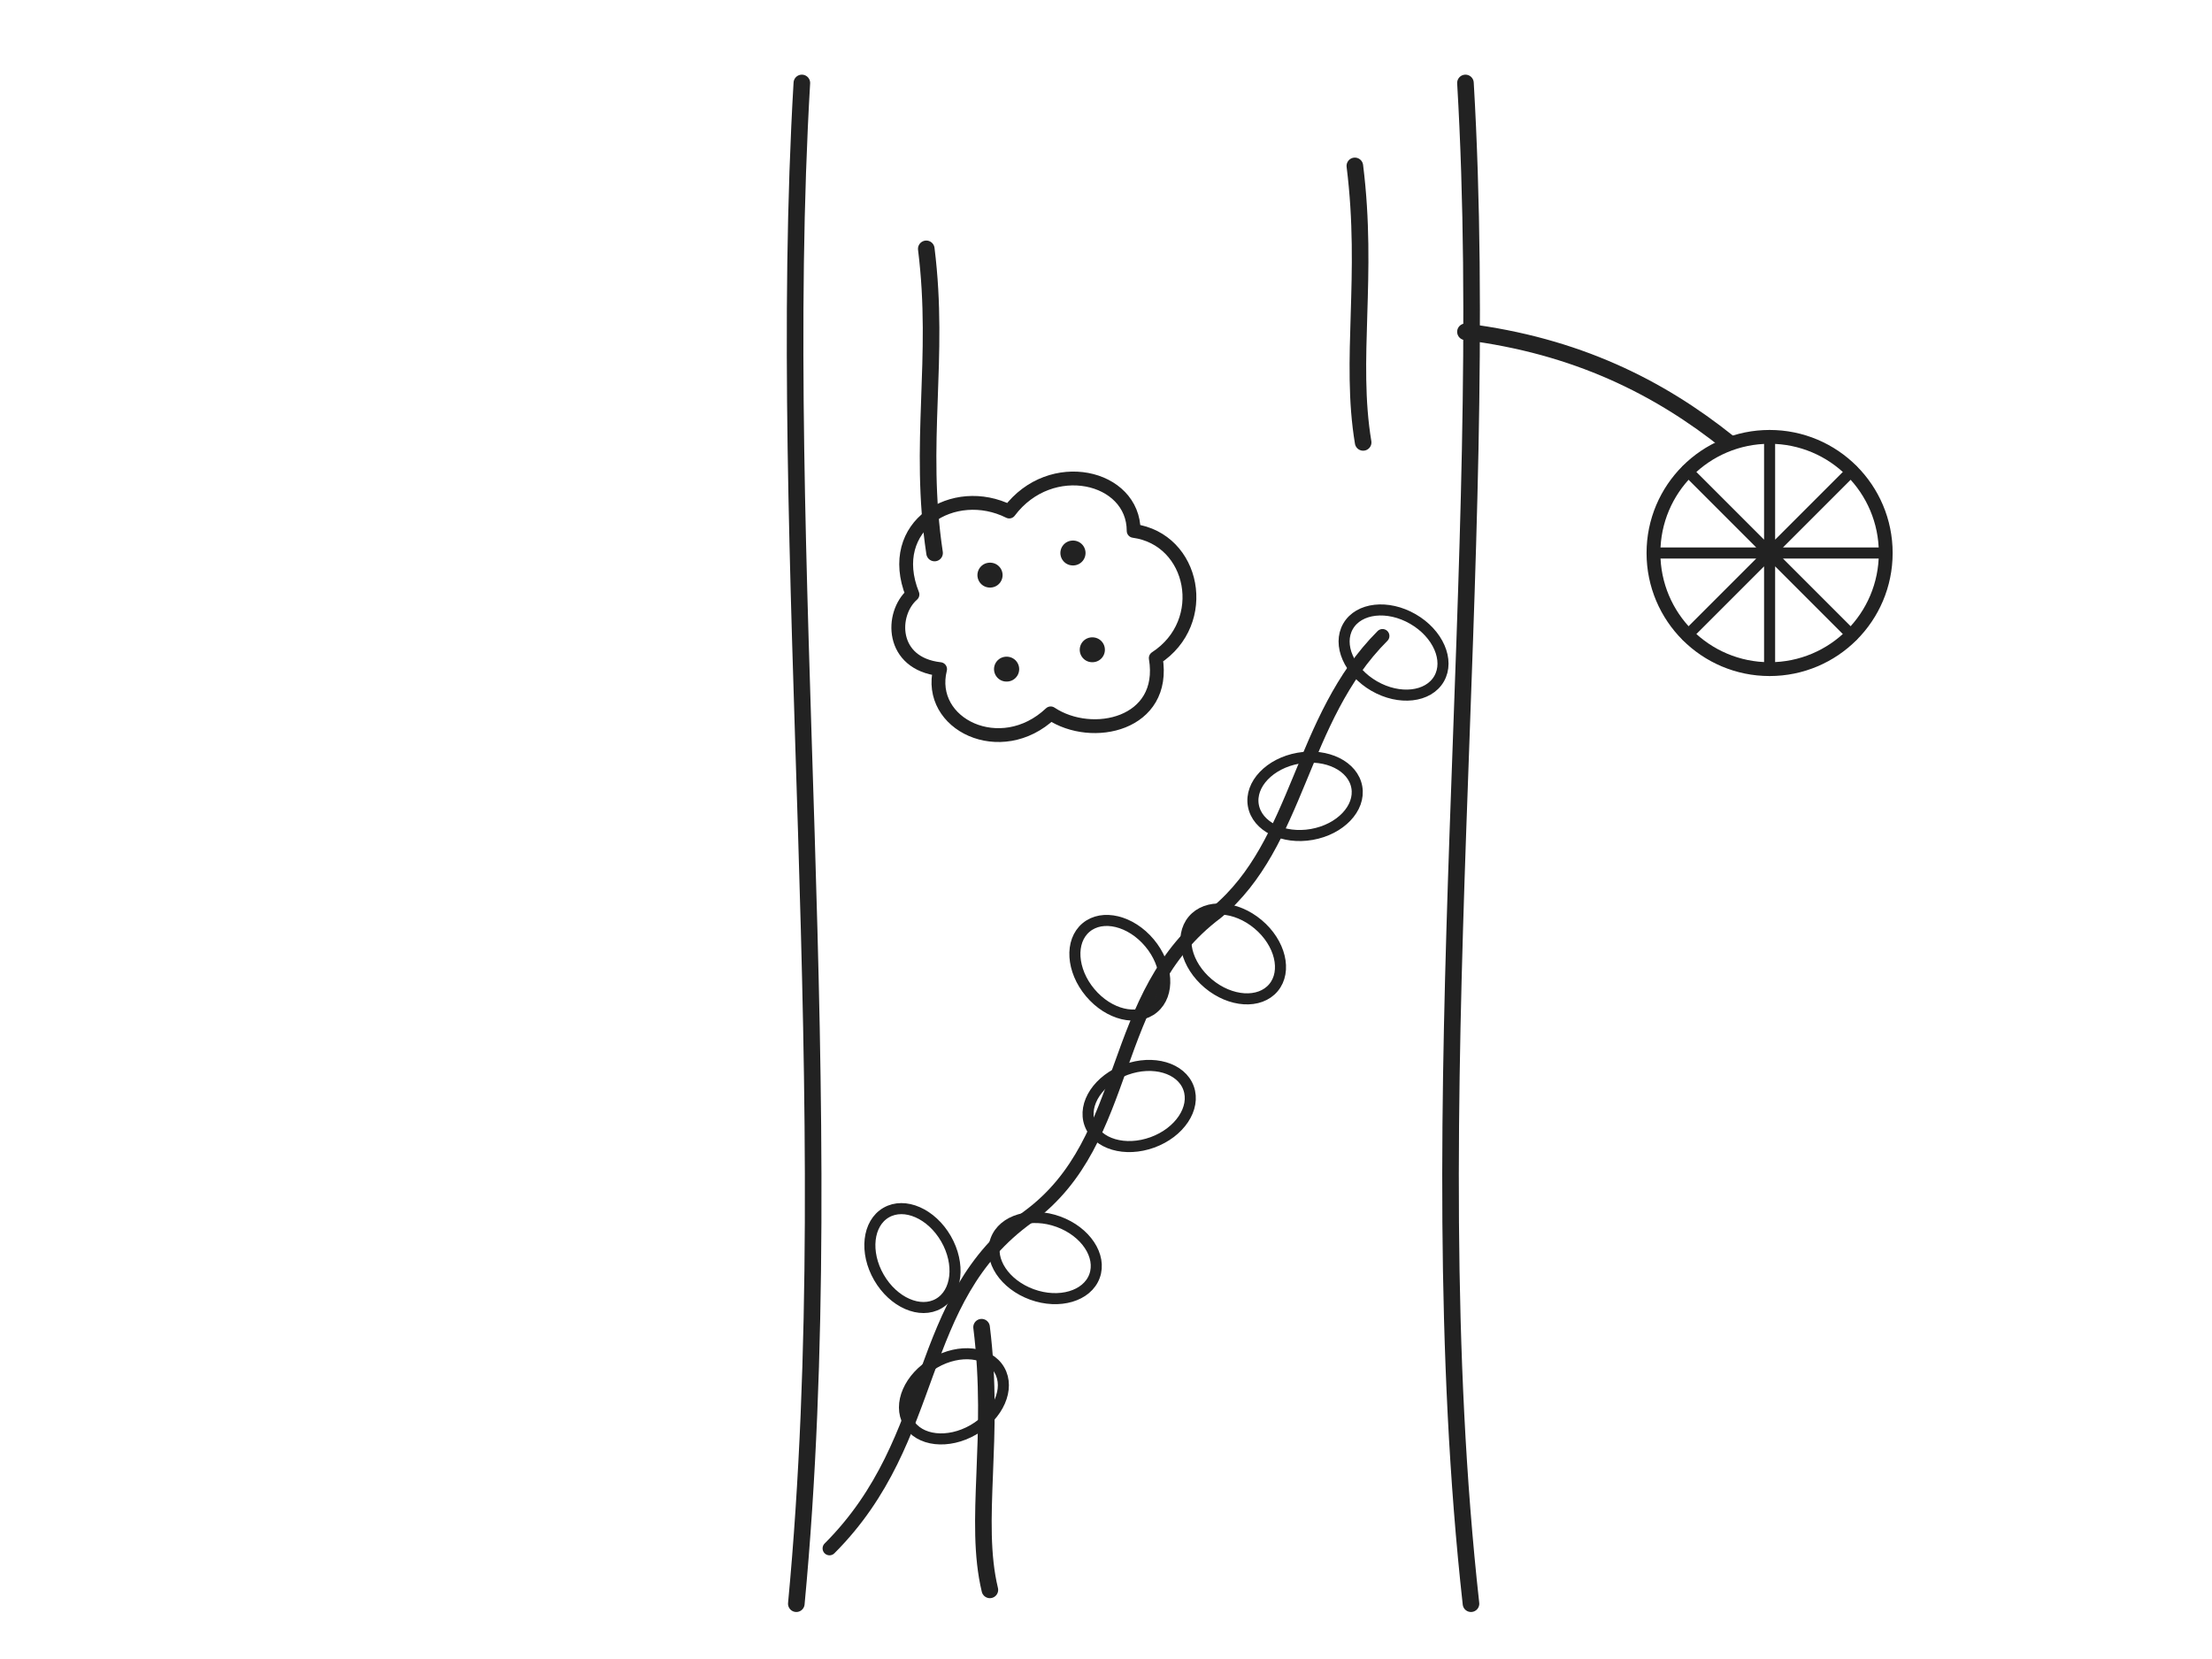
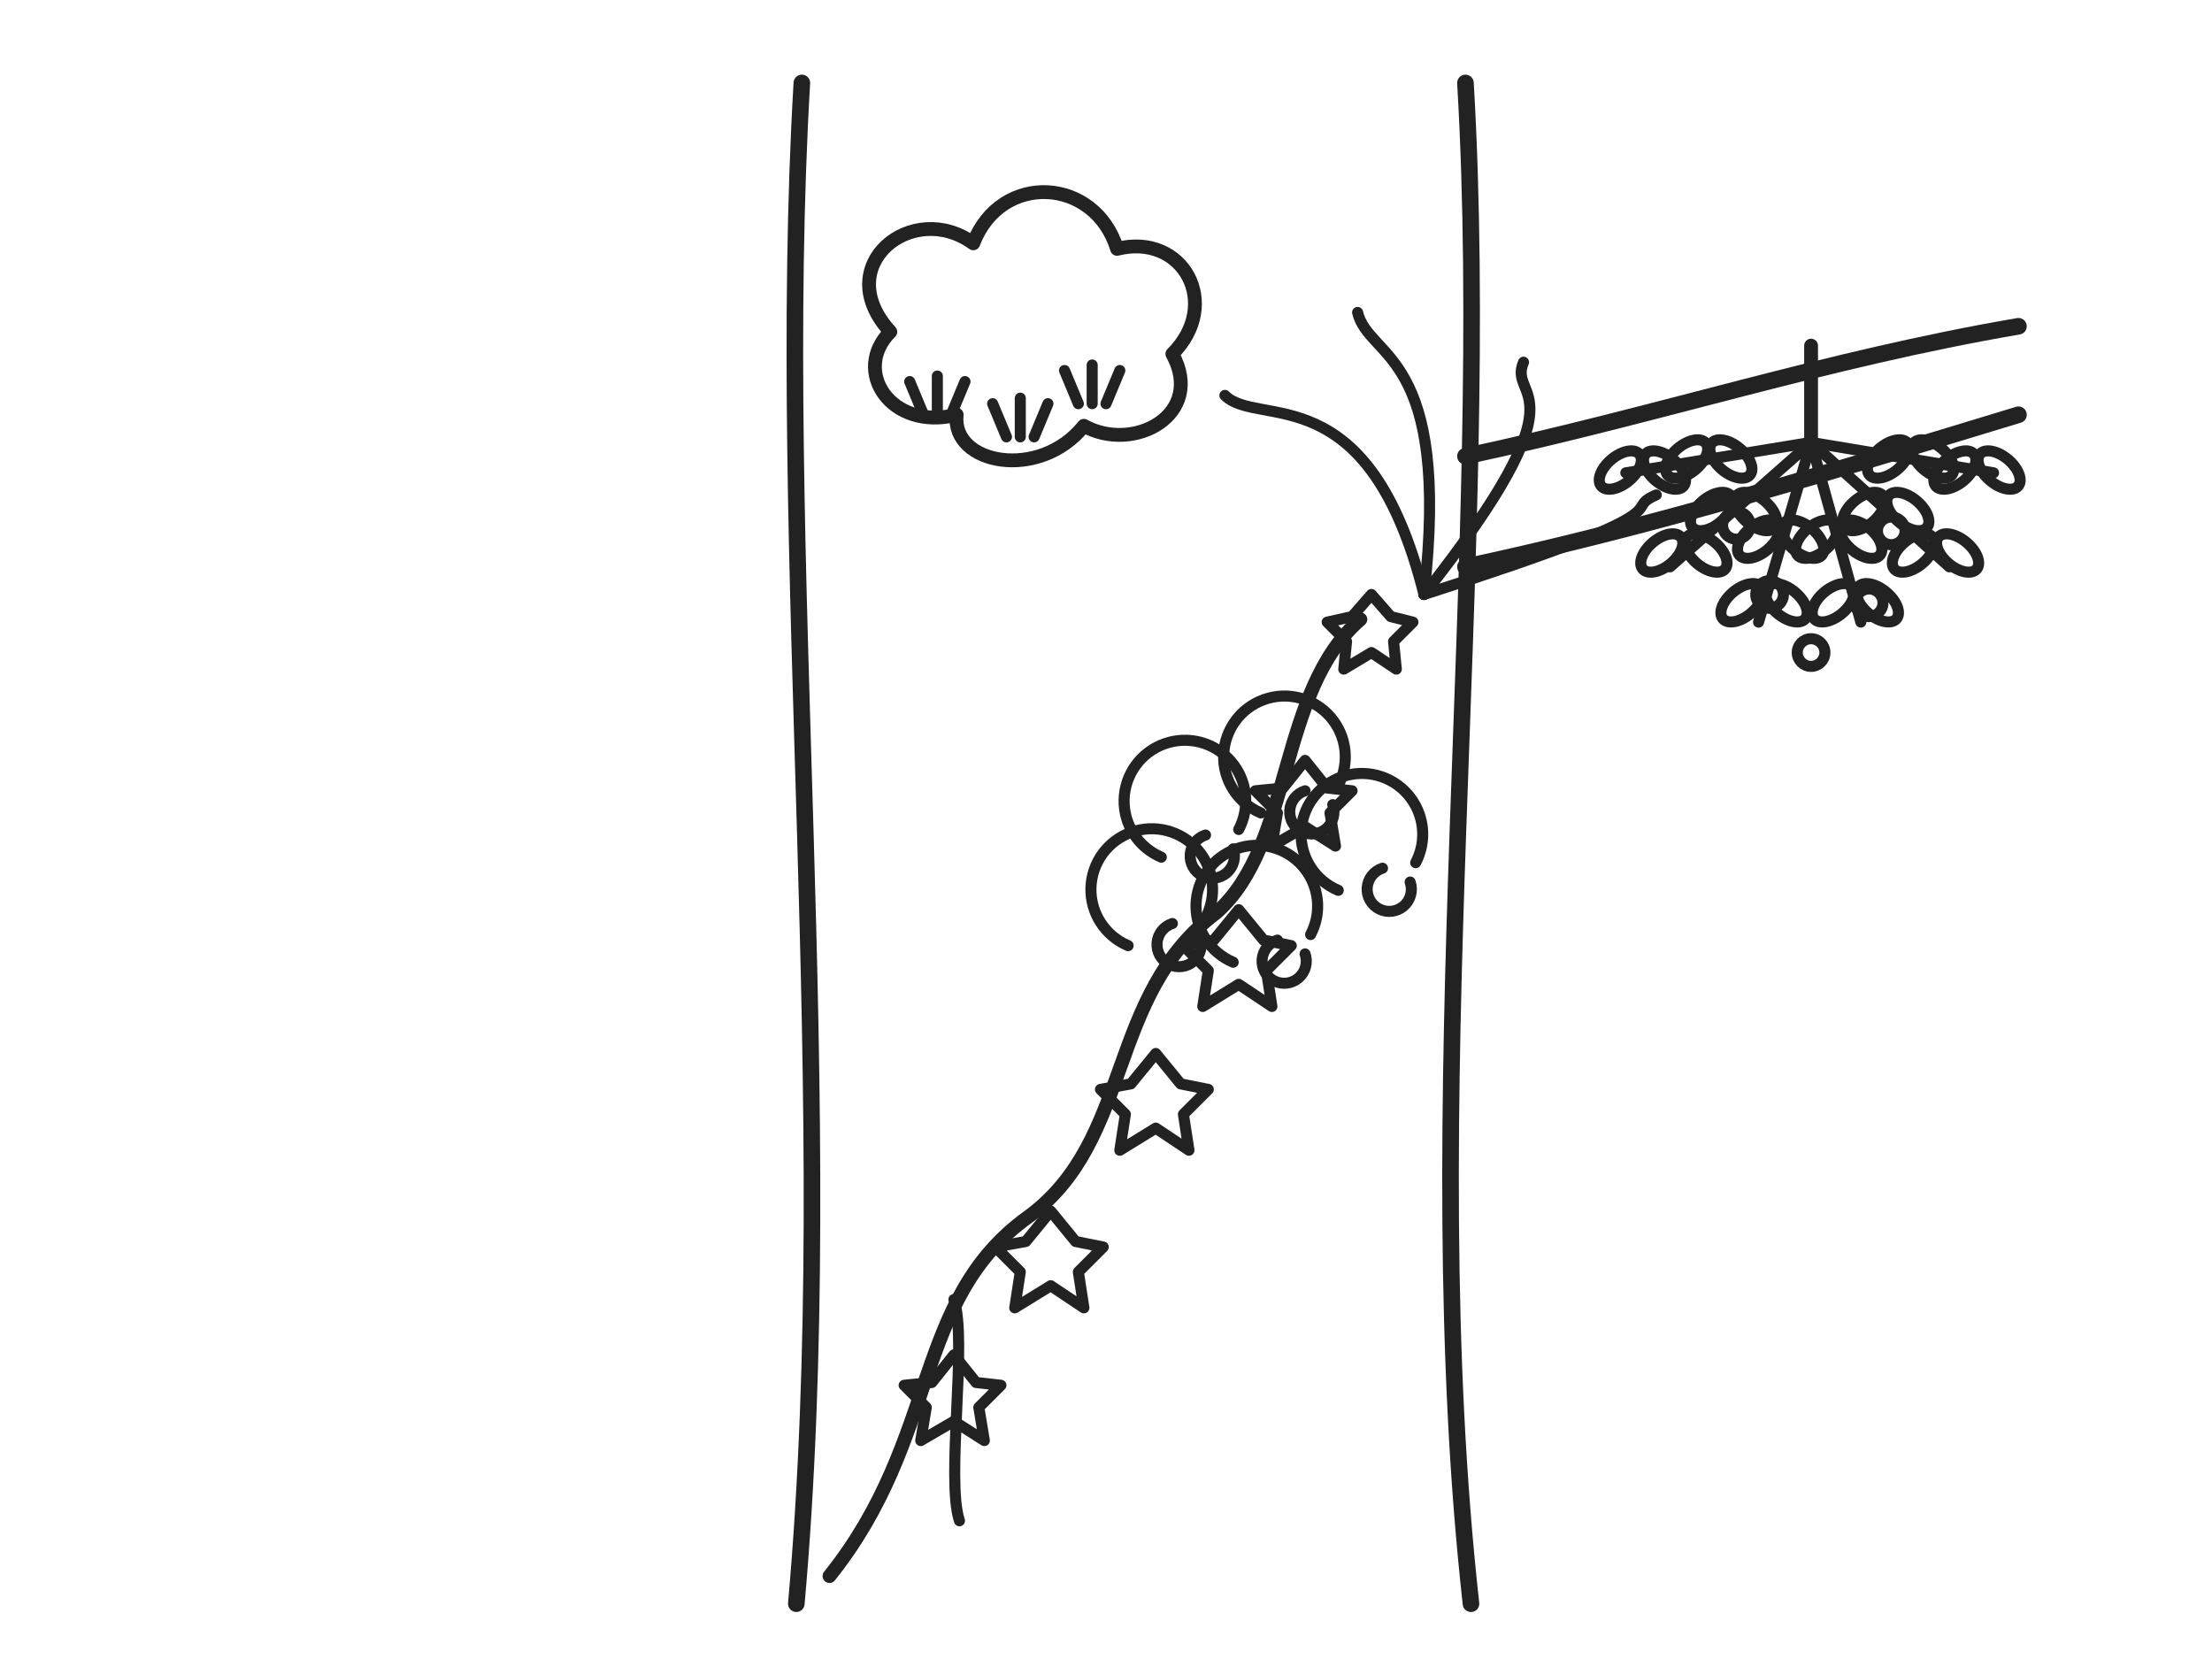
<svg xmlns="http://www.w3.org/2000/svg" viewBox="0 0 800 600" width="800" height="600">
  <rect width="800" height="600" fill="#fff" />
  <g fill="none" stroke="#222" stroke-width="6" stroke-linecap="round" stroke-linejoin="round">
-     <path d="M290 30 C280 200 305 400 288 580" />
+     <path d="M290 30 C280 200 304 400 288 580" />
    <path d="M530 30 C540 200 512 400 532 580" />
-     <path d="M335 90 C340 130 332 160 338 200" />
-     <path d="M355 480 C360 520 352 550 358 575" />
-     <path d="M490 60 C495 100 488 130 493 160" />
-     <path d="M300 560 C340 520 330 470 372 440 C410 412 400 360 440 330 C470 305 470 260 500 230" stroke-width="5" />
-     <ellipse cx="345" cy="505" rx="19" ry="14" transform="rotate(-30 345 505)" stroke-width="4" />
-     <ellipse cx="378" cy="455" rx="19" ry="14" transform="rotate(20 378 455)" stroke-width="4" />
-     <ellipse cx="330" cy="455" rx="19" ry="14" transform="rotate(-120 330 455)" stroke-width="4" />
-     <ellipse cx="412" cy="400" rx="19" ry="14" transform="rotate(-20 412 400)" stroke-width="4" />
-     <ellipse cx="446" cy="345" rx="19" ry="14" transform="rotate(40 446 345)" stroke-width="4" />
-     <ellipse cx="405" cy="350" rx="19" ry="14" transform="rotate(-130 405 350)" stroke-width="4" />
-     <ellipse cx="472" cy="288" rx="19" ry="14" transform="rotate(-10 472 288)" stroke-width="4" />
-     <ellipse cx="504" cy="236" rx="19" ry="14" transform="rotate(30 504 236)" stroke-width="4" />
-     <path d="M330 215 C320 190 345 175 365 185 C380 165 410 172 410 192 C432 195 438 225 418 238 C422 262 395 268 380 258 C362 275 335 262 340 242 C322 240 322 222 330 215 Z" stroke-width="5" />
-     <path d="M358 208 h0.1" stroke-width="9" />
-     <path d="M388 200 h0.1" stroke-width="9" />
-     <path d="M395 235 h0.1" stroke-width="9" />
-     <path d="M364 242 h0.1" stroke-width="9" />
-     <path d="M530 120 C570 125 600 140 625 160" />
-     <circle cx="640" cy="200" r="42" stroke-width="5" />
-     <path d="M640 158 L640 242 M598 200 L682 200 M610 170 L670 230 M670 170 L610 230" stroke-width="4" />
+     <path d="M345 470 C350 485 342 535 347 550" stroke-width="4" />
+     <path d="M530 165 C600 150 660 130 730 118" />
+     <path d="M530 205 C600 190 664 170 730 150" />
+     <path d="M322 120 C300 96 330 72 352 88 C362 62 396 64 404 90 C428 84 442 110 424 128 C436 150 410 164 392 154 C376 174 344 168 346 150 C322 156 308 134 322 120 Z" stroke-width="5" />
+     <path d="M334 150 l-5 -12 M344 150 l5 -12 M339 150 l0 -14" stroke-width="4" />
+     <path d="M364 158 l-5 -12 M374 158 l5 -12 M369 158 l0 -14" stroke-width="4" />
+     <path d="M390 146 l-5 -12 M400 146 l5 -12 M395 146 l0 -14" stroke-width="4" />
+     <path d="M420 310 a22 22 0 1 1 28 -10" stroke-width="4" />
+     <path d="M436 302 a8 8 0 1 0 10 5" stroke-width="4" />
+     <path d="M456 294 a22 22 0 1 1 28 -10" stroke-width="4" />
+     <path d="M472 286 a8 8 0 1 0 10 5" stroke-width="4" />
+     <path d="M484 322 a22 22 0 1 1 28 -10" stroke-width="4" />
+     <path d="M500 314 a8 8 0 1 0 10 5" stroke-width="4" />
+     <path d="M446 348 a22 22 0 1 1 28 -10" stroke-width="4" />
+     <path d="M462 340 a8 8 0 1 0 10 5" stroke-width="4" />
+     <path d="M408 342 a22 22 0 1 1 28 -10" stroke-width="4" />
+     <path d="M424 334 a8 8 0 1 0 10 5" stroke-width="4" />
+     <path d="M300 570 C340 520 330 470 372 440 C410 412 400 360 440 330 C468 305 462 250 492 224" stroke-width="5" />
+     <path d="M345 490 L353 500 L362 501 L354 509 L356 521 L345 514 L333 521 L335 509 L327 501 L337 500 Z" stroke-width="4" />
+     <path d="M380 438 L389 449 L399 451 L390 460 L392 473 L380 465 L367 473 L369 460 L360 451 L371 449 Z" stroke-width="4" />
+     <path d="M418 381 L427 392 L437 394 L428 403 L430 416 L418 408 L405 416 L407 403 L398 394 L409 392 Z" stroke-width="4" />
+     <path d="M448 329 L457 340 L467 342 L458 351 L460 364 L448 356 L435 364 L437 351 L428 342 L439 340 Z" stroke-width="4" />
+     <path d="M472 275 L480 285 L489 286 L481 294 L483 306 L472 299 L460 306 L462 294 L454 286 L464 285 Z" stroke-width="4" />
+     <path d="M496 215 L503 223 L511 225 L504 232 L505 242 L496 236 L486 242 L487 232 L480 225 L489 223 Z" stroke-width="4" />
+     <path d="M515 215 C495 135 455 155 443 143" stroke-width="4" />
+     <path d="M515 215 C525 127 495 130 491 113" stroke-width="4" />
+     <path d="M515 215 C575 139 545 145 551 131" stroke-width="4" />
+     <path d="M515 215 C615 183 585 185 599 179" stroke-width="4" />
+     <path d="M655 125 L655 160" stroke-width="5" />
+     <path d="M655 160 L721 171" stroke-width="4" />
+     <ellipse cx="699" cy="166" rx="9" ry="5" transform="rotate(40 699 166)" stroke-width="4" />
+     <ellipse cx="683" cy="166" rx="9" ry="5" transform="rotate(-40 683 166)" stroke-width="4" />
+     <ellipse cx="723" cy="170" rx="9" ry="5" transform="rotate(40 723 170)" stroke-width="4" />
+     <ellipse cx="707" cy="170" rx="9" ry="5" transform="rotate(-40 707 170)" stroke-width="4" />
+     <path d="M655 160 L705 205" stroke-width="4" />
+     <ellipse cx="690" cy="185" rx="9" ry="5" transform="rotate(40 690 185)" stroke-width="4" />
+     <ellipse cx="674" cy="185" rx="9" ry="5" transform="rotate(-40 674 185)" stroke-width="4" />
+     <ellipse cx="708" cy="200" rx="9" ry="5" transform="rotate(40 708 200)" stroke-width="4" />
+     <ellipse cx="692" cy="200" rx="9" ry="5" transform="rotate(-40 692 200)" stroke-width="4" />
+     <path d="M655 160 L673 225" stroke-width="4" />
+     <ellipse cx="673" cy="195" rx="9" ry="5" transform="rotate(40 673 195)" stroke-width="4" />
+     <ellipse cx="657" cy="195" rx="9" ry="5" transform="rotate(-40 657 195)" stroke-width="4" />
+     <ellipse cx="679" cy="218" rx="9" ry="5" transform="rotate(40 679 218)" stroke-width="4" />
+     <ellipse cx="663" cy="218" rx="9" ry="5" transform="rotate(-40 663 218)" stroke-width="4" />
+     <path d="M655 160 L636 225" stroke-width="4" />
+     <ellipse cx="652" cy="195" rx="9" ry="5" transform="rotate(40 652 195)" stroke-width="4" />
+     <ellipse cx="636" cy="195" rx="9" ry="5" transform="rotate(-40 636 195)" stroke-width="4" />
+     <ellipse cx="646" cy="218" rx="9" ry="5" transform="rotate(40 646 218)" stroke-width="4" />
+     <ellipse cx="630" cy="218" rx="9" ry="5" transform="rotate(-40 630 218)" stroke-width="4" />
+     <path d="M655 160 L604 205" stroke-width="4" />
+     <ellipse cx="635" cy="185" rx="9" ry="5" transform="rotate(40 635 185)" stroke-width="4" />
+     <ellipse cx="619" cy="185" rx="9" ry="5" transform="rotate(-40 619 185)" stroke-width="4" />
+     <ellipse cx="617" cy="200" rx="9" ry="5" transform="rotate(40 617 200)" stroke-width="4" />
+     <ellipse cx="601" cy="200" rx="9" ry="5" transform="rotate(-40 601 200)" stroke-width="4" />
+     <path d="M655 160 L588 171" stroke-width="4" />
+     <ellipse cx="626" cy="166" rx="9" ry="5" transform="rotate(40 626 166)" stroke-width="4" />
+     <ellipse cx="610" cy="166" rx="9" ry="5" transform="rotate(-40 610 166)" stroke-width="4" />
+     <ellipse cx="602" cy="170" rx="9" ry="5" transform="rotate(40 602 170)" stroke-width="4" />
+     <ellipse cx="586" cy="170" rx="9" ry="5" transform="rotate(-40 586 170)" stroke-width="4" />
+     <ellipse cx="640" cy="215" rx="5" ry="5" stroke-width="4" />
+     <ellipse cx="676" cy="218" rx="5" ry="5" stroke-width="4" />
+     <ellipse cx="655" cy="236" rx="5" ry="5" stroke-width="4" />
+     <ellipse cx="628" cy="190" rx="5" ry="5" stroke-width="4" />
+     <ellipse cx="684" cy="192" rx="5" ry="5" stroke-width="4" />
  </g>
</svg>
